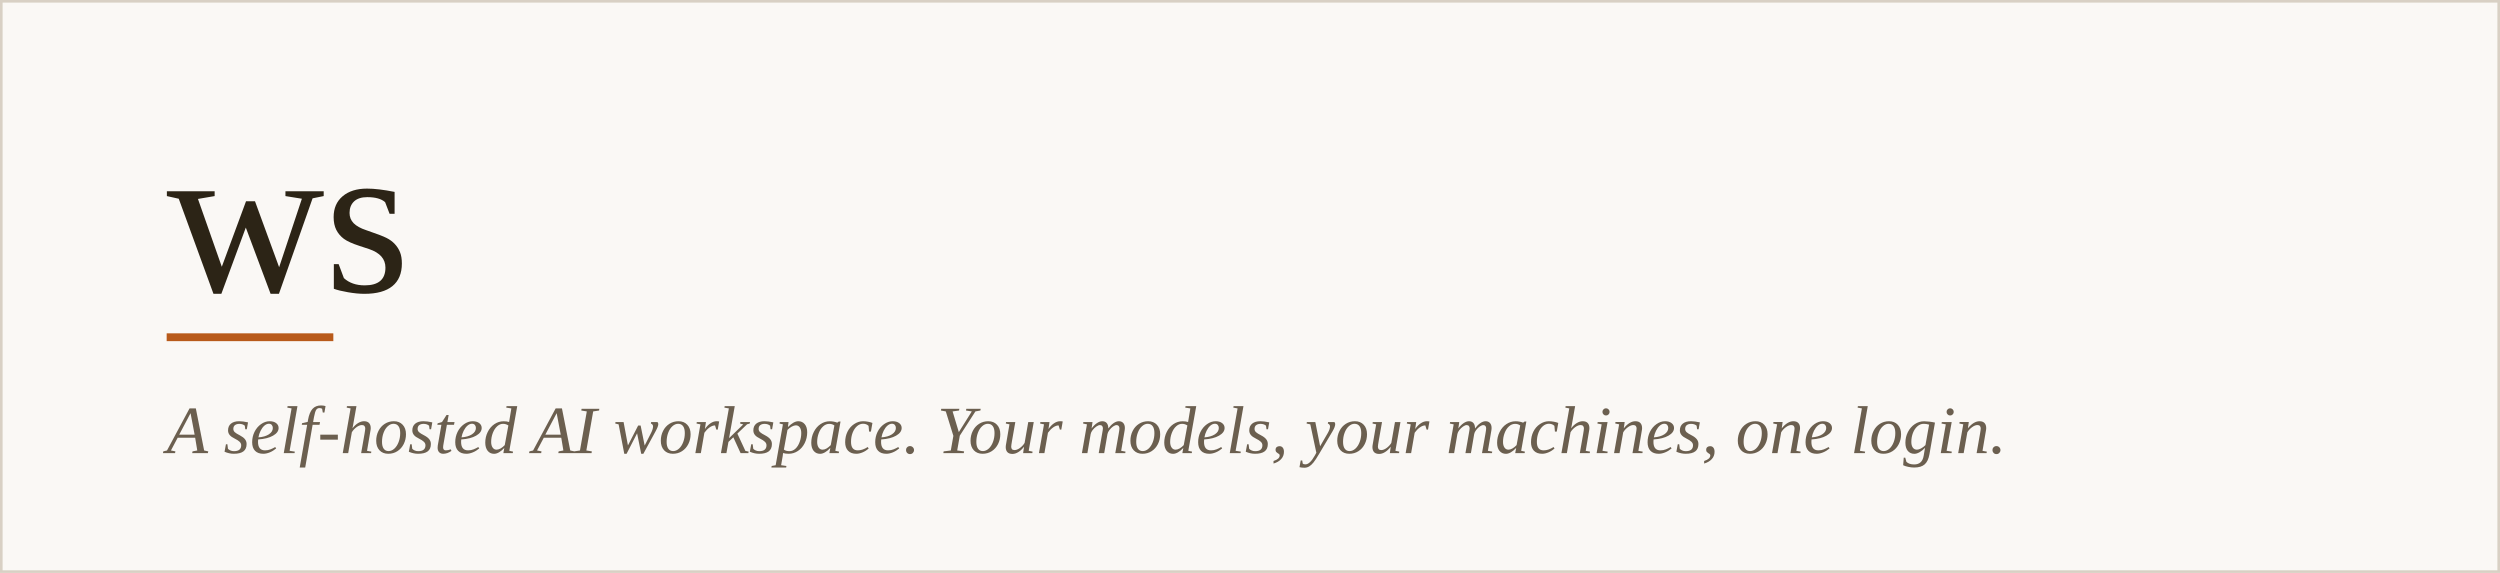
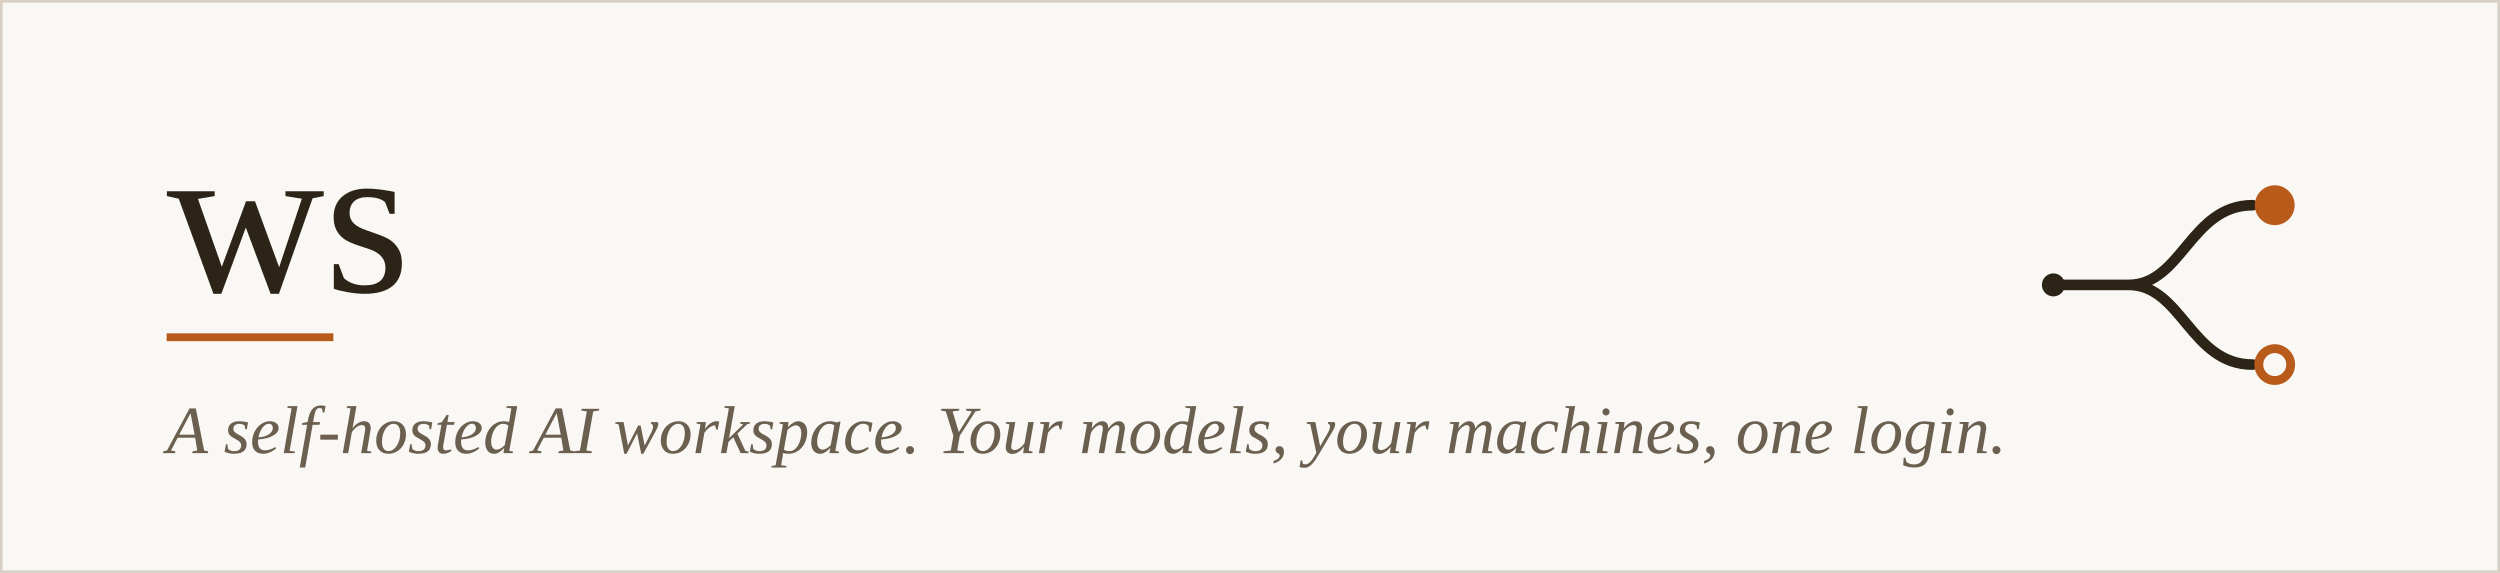
<svg xmlns="http://www.w3.org/2000/svg" width="960" height="220" viewBox="0 0 960 220" role="img" aria-label="ws, a self-hosted AI workspace">
  <rect width="960" height="220" fill="#faf8f5" />
  <rect x="0.5" y="0.5" width="959" height="219" fill="none" stroke="#d8d0c4" />
  <text x="64" y="112" font-family="Georgia, 'Bitstream Charter', 'Times New Roman', serif" font-size="84" fill="#2c2416">ws</text>
  <rect x="64" y="128" width="64" height="3" fill="#b85a1a" />
  <text x="64" y="174" font-family="Georgia, 'Bitstream Charter', 'Times New Roman', serif" font-size="26" font-style="italic" fill="#6b5f4f">A self-hosted AI workspace. Your models, your machines, one login.</text>
+   <g transform="translate(780 55) scale(1.7)" fill="none">
+     <path d="M6 32 H22 C34 32 36 14 50 14 M22 32 C34 32 36 50 50 50" stroke="#2c2416" stroke-width="2.4" stroke-linecap="round" />
+     <circle cx="5" cy="32" r="2.6" fill="#2c2416" />
+     <circle cx="55" cy="14" r="4.5" fill="#b85a1a" />
+     <circle cx="55" cy="50" r="3.6" stroke="#b85a1a" stroke-width="2" />
+   </g>
</svg>
